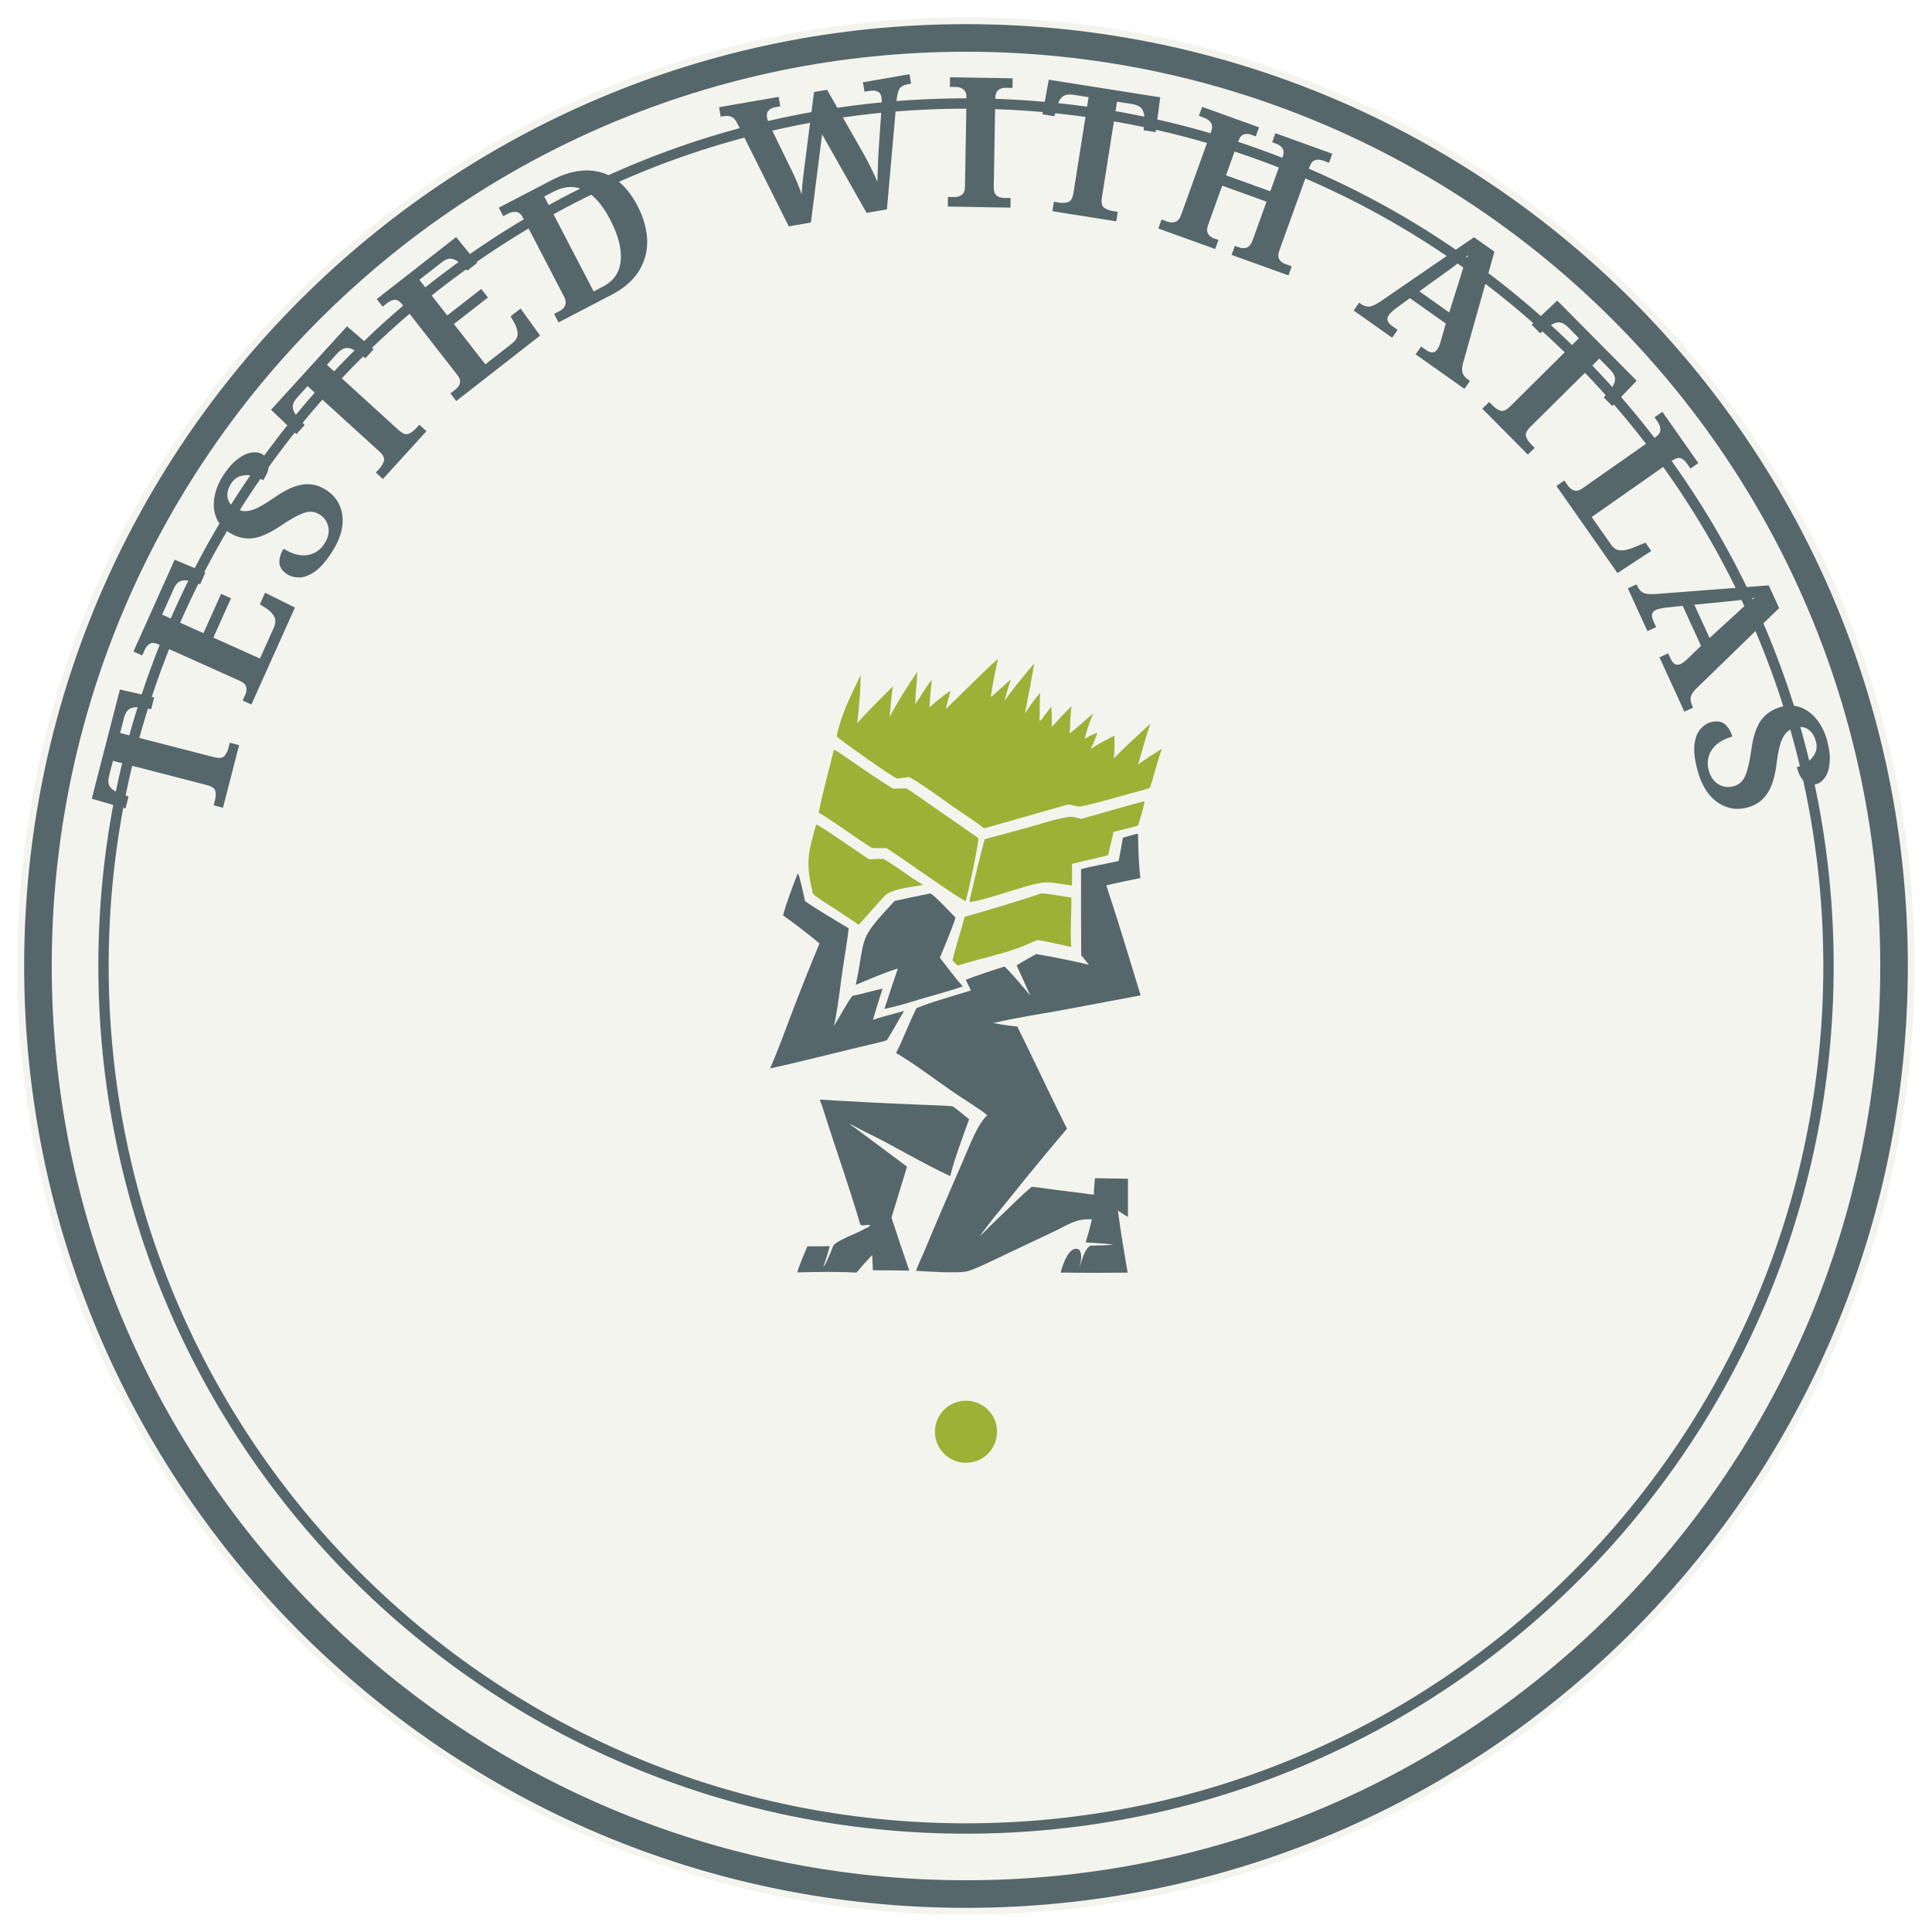
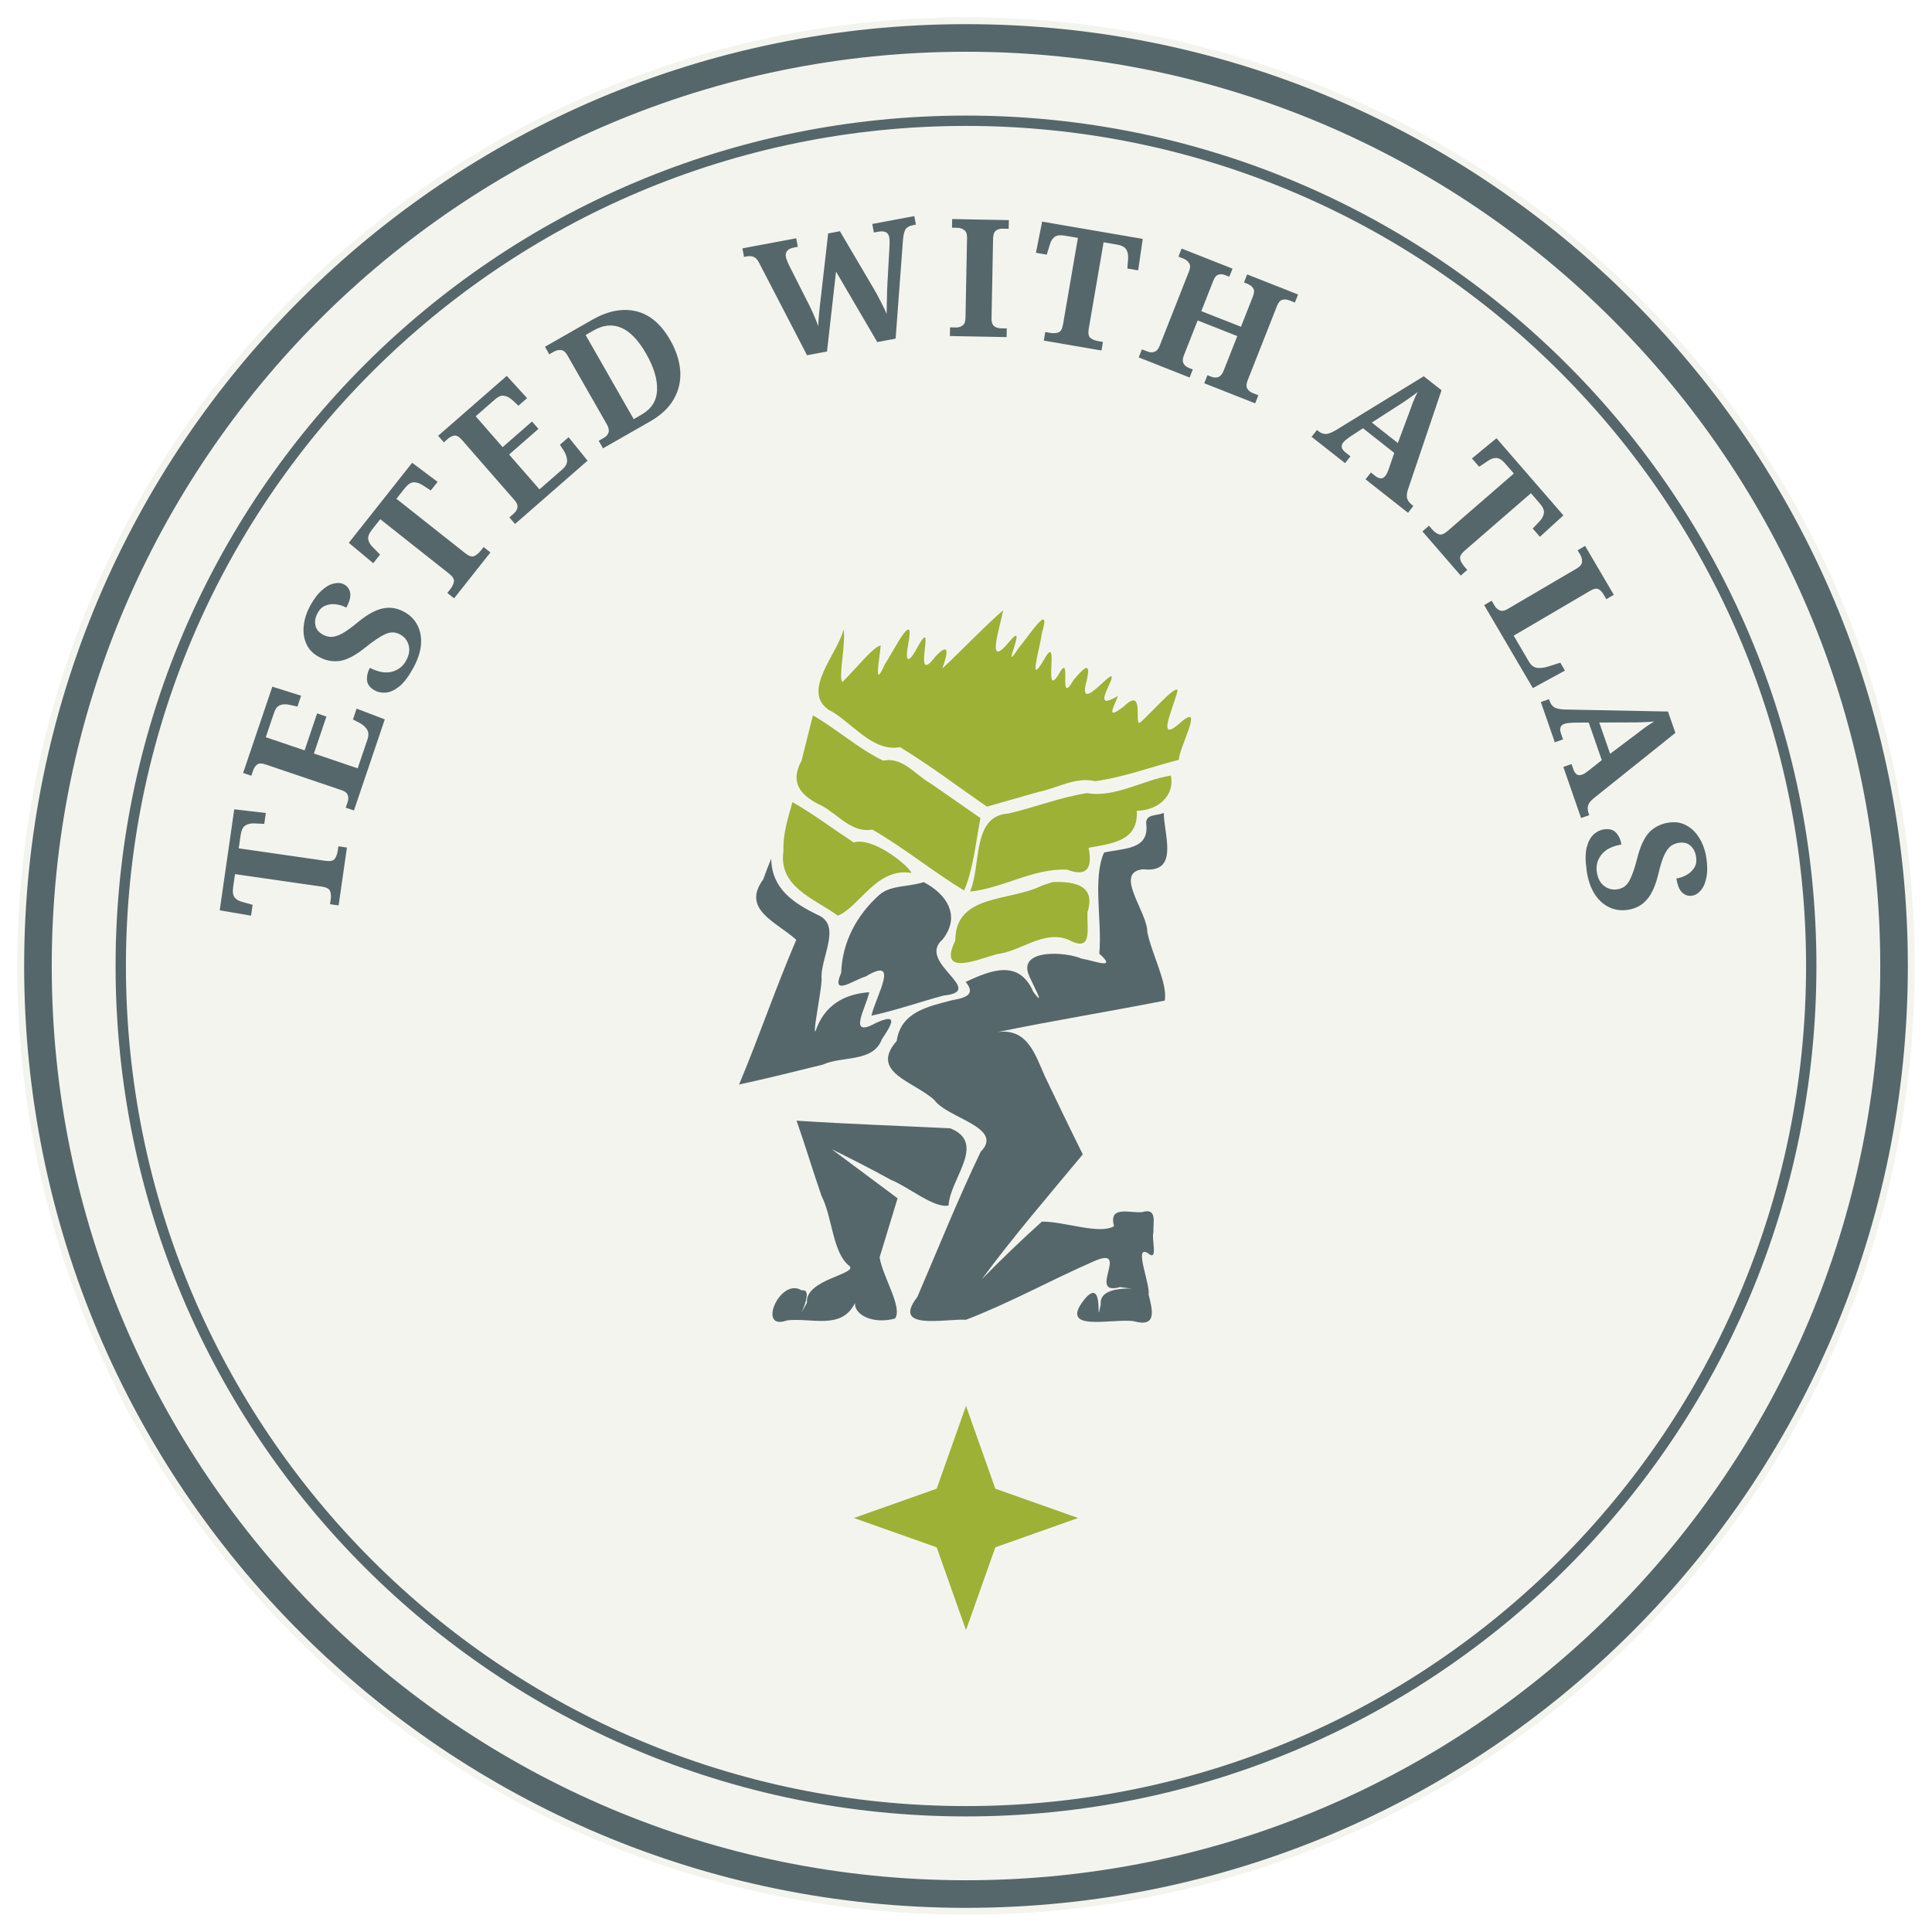
- <svg xmlns="http://www.w3.org/2000/svg" width="112.00" height="112.00" viewBox="0 0 112.00 112.00" version="1.1" id="svg11">
+ <svg xmlns="http://www.w3.org/2000/svg" width="112.00" height="112.00" viewBox="0 0 112.00 112.00" version="1.1" id="svg12">
  <circle cx="56.0" cy="56.0" r="55.0" fill="#F4F4EF" id="circle1" />
  <circle cx="56.0" cy="56.0" r="53.8" fill="none" stroke="#56676B" stroke-width="1.6" id="circle2" />
-   <circle cx="56.0" cy="56.0" r="50.0" fill="none" stroke="#56676B" stroke-width="0.6" id="circle3" />
+   <circle cx="56.0" cy="56.0" r="49.0" fill="none" stroke="#56676B" stroke-width="0.6" id="circle3" />
  <defs id="defs3">
-     <path id="ring" d="M 19.96,81.24 A 44.00,44.00 0 1 1 92.04,81.24" />
+     <path id="seal-classic-ring" d="M 26.10,76.94 A 36.50,36.50 0 1 1 85.90,76.94" />
  </defs>
-   <path d="m 12.926,46.825 -0.539,-0.139 0.073,-0.285 q 0.081,-0.315 0.022,-0.547 -0.059,-0.232 -0.497,-0.345 L 6.547,44.106 6.337,44.919 q -0.118,0.458 0.031,0.68 0.149,0.223 0.476,0.34 L 7.453,46.183 7.277,46.864 5.318,46.305 6.952,39.97 8.937,40.428 8.762,41.11 8.116,41.008 q -0.346,-0.046 -0.584,0.077 -0.238,0.123 -0.356,0.581 l -0.212,0.824 5.439,1.403 q 0.437,0.113 0.601,-0.062 0.167,-0.185 0.246,-0.49 l 0.073,-0.285 0.539,0.139 z m 1.649,-5.984 -0.508,-0.228 0.15,-0.335 q 0.112,-0.249 0.056,-0.458 -0.056,-0.209 -0.353,-0.342 L 9.237,37.374 Q 8.844,37.198 8.671,37.327 8.492,37.443 8.389,37.673 L 8.243,37.998 7.735,37.771 l 2.391,-5.326 1.78,0.753 -0.301,0.671 -0.472,-0.154 q -0.372,-0.121 -0.627,-0.04 -0.26,0.067 -0.428,0.441 l -0.679,1.514 2.395,1.075 1.023,-2.28 0.575,0.258 -1.023,2.28 2.701,1.213 0.795,-1.772 q 0.168,-0.374 0.044,-0.636 -0.133,-0.267 -0.424,-0.466 l -0.42,-0.269 0.301,-0.671 1.732,0.858 z m 4.646,-8.802 q -0.512,0.782 -0.996,1.117 -0.487,0.321 -0.889,0.321 -0.402,2.4e-4 -0.692,-0.19 -0.448,-0.294 -0.448,-0.695 -2.39e-4,-0.402 0.247,-0.78 0.758,0.472 1.38,0.365 0.622,-0.107 0.968,-0.634 0.334,-0.509 0.246,-0.969 -0.091,-0.474 -0.486,-0.733 -0.448,-0.294 -0.953,-0.097 -0.508,0.182 -1.299,0.718 -0.982,0.675 -1.695,0.747 -0.716,0.058 -1.366,-0.368 -0.536,-0.351 -0.723,-0.888 -0.196,-0.543 -0.076,-1.167 0.112,-0.63 0.514,-1.245 0.414,-0.632 0.843,-0.941 0.426,-0.324 0.804,-0.365 0.375,-0.055 0.639,0.117 0.307,0.201 0.339,0.574 0.032,0.373 -0.325,0.917 -0.281,-0.184 -0.631,-0.263 -0.35,-0.079 -0.678,0.02 -0.323,0.09 -0.541,0.424 -0.265,0.404 -0.215,0.788 0.041,0.378 0.436,0.637 0.246,0.161 0.531,0.185 0.291,0.015 0.709,-0.163 0.415,-0.193 1.038,-0.626 0.953,-0.669 1.663,-0.756 0.707,-0.102 1.357,0.324 0.562,0.368 0.788,0.943 0.232,0.566 0.118,1.257 -0.123,0.685 -0.606,1.423 z m 2.978,-4.271 -0.412,-0.375 0.198,-0.217 q 0.219,-0.241 0.275,-0.474 0.056,-0.233 -0.278,-0.537 l -4.154,-3.781 -0.565,0.621 q -0.318,0.349 -0.291,0.616 0.027,0.266 0.262,0.523 l 0.425,0.5 -0.474,0.52 -1.471,-1.41 4.403,-4.838 1.542,1.332 -0.474,0.52 -0.524,-0.392 q -0.285,-0.202 -0.552,-0.204 -0.268,-0.002 -0.586,0.347 l -0.572,0.629 4.154,3.781 q 0.334,0.304 0.561,0.226 0.234,-0.085 0.446,-0.318 l 0.198,-0.217 0.412,0.375 z m 4.253,-4.521 -0.342,-0.439 0.29,-0.226 q 0.215,-0.168 0.264,-0.379 0.048,-0.211 -0.152,-0.468 l -3.16,-4.047 q -0.265,-0.339 -0.479,-0.306 -0.212,0.019 -0.41,0.174 l -0.281,0.22 -0.342,-0.439 4.602,-3.593 1.222,1.497 -0.579,0.452 -0.345,-0.357 q -0.272,-0.28 -0.536,-0.328 -0.262,-0.062 -0.584,0.19 l -1.308,1.021 1.615,2.069 1.97,-1.538 0.388,0.497 -1.97,1.538 1.822,2.334 1.531,-1.195 q 0.323,-0.252 0.336,-0.542 0.007,-0.298 -0.157,-0.61 l -0.246,-0.434 0.579,-0.452 1.131,1.568 z m 5.926,-4.556 -0.257,-0.494 0.335,-0.174 q 0.233,-0.121 0.314,-0.329 0.076,-0.217 -0.084,-0.525 l -2.356,-4.527 q -0.17,-0.326 -0.395,-0.351 -0.221,-0.039 -0.464,0.087 l -0.298,0.155 -0.257,-0.494 3.083,-1.604 q 1.537,-0.8 2.834,-0.445 1.297,0.355 2.121,1.938 0.528,1.015 0.563,1.992 0.03,0.967 -0.478,1.788 -0.499,0.816 -1.579,1.378 z m 2.559,-2.066 q 0.959,-0.499 1.046,-1.515 0.091,-1.03 -0.602,-2.362 -0.693,-1.332 -1.526,-1.727 -0.824,-0.4 -1.774,0.094 l -0.531,0.276 2.865,5.505 z M 42.744,7.161 Q 42.593,6.846 42.4,6.773 42.214,6.688 41.914,6.74 l -0.134,0.023 -0.095,-0.548 3.455,-0.599 0.095,0.548 -0.238,0.041 q -0.621,0.108 -0.535,0.604 0.014,0.083 0.074,0.243 0.06,0.16 0.126,0.298 l 1.107,2.27 q 0.128,0.244 0.266,0.551 0.137,0.296 0.252,0.596 0.124,0.287 0.185,0.511 0.015,-0.344 0.048,-0.648 0.031,-0.314 0.072,-0.631 l 0.598,-4.665 0.755,-0.131 2.113,3.705 q 0.26,0.456 0.479,0.919 0.227,0.451 0.326,0.711 0.018,-0.387 0.032,-0.922 0.012,-0.546 0.05,-1.064 l 0.161,-2.33 q 0.009,-0.13 0.01,-0.311 5.49e-4,-0.181 -0.014,-0.264 Q 51.056,5.379 50.873,5.305 50.698,5.218 50.356,5.277 l -0.238,0.041 -0.095,-0.548 2.7,-0.468 0.095,0.548 -0.197,0.034 q -0.3,0.052 -0.451,0.227 -0.14,0.174 -0.196,0.716 l -0.558,6.31 -1.179,0.204 -2.579,-4.551 -0.649,5.11 -1.283,0.222 z m 12.2,4.813 0.01,-0.556 0.378,0.006 q 0.231,0.004 0.412,-0.119 0.191,-0.133 0.197,-0.48 l 0.088,-5.134 Q 56.035,5.314 55.848,5.185 55.672,5.045 55.441,5.041 l -0.378,-0.006 0.01,-0.556 3.632,0.062 -0.01,0.556 -0.399,-0.007 q -0.252,-0.004 -0.422,0.129 -0.17,0.134 -0.177,0.512 l -0.088,5.113 q -0.006,0.346 0.16,0.486 0.176,0.14 0.418,0.144 l 0.399,0.007 -0.01,0.556 z m 6.066,0.271 0.087,-0.55 0.29,0.046 q 0.322,0.051 0.547,-0.031 0.225,-0.081 0.296,-0.527 L 63.106,5.634 62.276,5.503 Q 61.809,5.43 61.602,5.599 61.394,5.768 61.309,6.105 l -0.184,0.63 -0.695,-0.11 0.369,-2.004 6.461,1.02 -0.266,2.02 -0.695,-0.11 0.039,-0.653 Q 66.352,6.551 66.207,6.326 66.062,6.101 65.595,6.027 L 64.755,5.895 63.879,11.443 q -0.07,0.446 0.119,0.593 0.2,0.148 0.511,0.198 l 0.29,0.046 -0.087,0.55 z m 6.138,1.002 0.189,-0.524 0.356,0.128 q 0.247,0.089 0.455,0.008 0.208,-0.081 0.318,-0.388 L 70.209,7.631 Q 70.33,7.295 70.195,7.112 70.064,6.92 69.807,6.827 l -0.306,-0.11 0.189,-0.524 3.299,1.189 -0.189,0.524 -0.267,-0.096 q -0.237,-0.085 -0.441,-0.014 -0.191,0.065 -0.308,0.391 l -0.712,1.976 2.568,0.925 0.705,-1.956 q 0.125,-0.346 0.009,-0.521 Q 74.242,8.425 73.975,8.329 l -0.227,-0.082 0.189,-0.524 3.299,1.189 -0.189,0.524 -0.365,-0.132 q -0.237,-0.085 -0.451,-0.018 -0.201,0.062 -0.325,0.407 L 74.161,14.535 q -0.11,0.306 -0.002,0.501 0.122,0.189 0.359,0.274 l 0.365,0.132 -0.189,0.524 -3.299,-1.189 0.189,-0.524 0.237,0.085 q 0.257,0.093 0.465,0.011 0.211,-0.091 0.332,-0.427 l 0.804,-2.232 -2.568,-0.925 -0.819,2.272 q -0.11,0.306 -0.012,0.498 0.108,0.195 0.345,0.281 l 0.267,0.096 -0.189,0.524 z m 11.324,4.753 0.321,-0.454 0.103,0.073 q 0.231,0.164 0.471,0.153 0.239,-0.011 0.658,-0.294 l 5.425,-3.725 1.183,0.837 -1.812,6.435 q -0.103,0.364 -0.034,0.593 0.084,0.227 0.324,0.396 l 0.103,0.073 -0.321,0.454 -2.829,-2.001 0.321,-0.454 0.283,0.2 q 0.189,0.133 0.349,0.144 0.175,0.008 0.302,-0.172 0.073,-0.103 0.12,-0.224 0.047,-0.121 0.07,-0.208 l 0.306,-1.069 -2.083,-1.473 -0.77,0.561 q -0.107,0.079 -0.244,0.2 -0.131,0.113 -0.204,0.216 -0.236,0.334 0.184,0.631 l 0.326,0.23 -0.321,0.454 z m 3.809,-1.113 1.732,1.225 0.61,-1.935 q 0.112,-0.358 0.218,-0.708 0.12,-0.352 0.267,-0.686 -0.275,0.243 -0.548,0.448 -0.265,0.211 -0.574,0.43 z m 3.651,6.807 0.395,-0.392 0.207,0.209 q 0.229,0.231 0.459,0.299 0.23,0.068 0.551,-0.25 l 3.99,-3.954 -0.591,-0.597 q -0.333,-0.336 -0.6,-0.322 -0.267,0.014 -0.536,0.235 l -0.522,0.399 -0.495,-0.5 1.484,-1.397 4.605,4.646 -1.41,1.471 -0.495,-0.5 0.418,-0.503 q 0.217,-0.274 0.233,-0.541 0.016,-0.267 -0.317,-0.603 l -0.599,-0.604 -3.99,3.954 q -0.321,0.318 -0.255,0.548 0.073,0.238 0.295,0.462 l 0.207,0.209 -0.395,0.392 z m 4.297,4.479 0.456,-0.319 0.217,0.31 q 0.133,0.189 0.338,0.263 0.22,0.076 0.504,-0.122 l 4.213,-2.953 q 0.301,-0.211 0.296,-0.438 0.003,-0.233 -0.147,-0.448 l -0.193,-0.275 0.456,-0.319 2.085,2.975 -0.456,0.319 -0.205,-0.292 q -0.181,-0.258 -0.374,-0.315 -0.194,-0.057 -0.477,0.142 l -4.669,3.272 1.121,1.599 q 0.211,0.301 0.515,0.332 0.312,0.025 0.734,-0.142 l 0.747,-0.306 0.337,0.482 -1.96,1.284 z m 4.139,5.935 0.506,-0.232 0.052,0.115 q 0.118,0.258 0.331,0.368 0.212,0.111 0.716,0.076 l 6.562,-0.501 0.604,1.317 -4.795,4.658 q -0.272,0.263 -0.327,0.496 -0.041,0.238 0.082,0.505 l 0.052,0.115 -0.506,0.232 -1.444,-3.15 0.506,-0.232 0.144,0.315 q 0.096,0.21 0.229,0.299 0.147,0.094 0.348,0.002 0.115,-0.052 0.216,-0.134 0.101,-0.081 0.165,-0.145 l 0.801,-0.772 -1.063,-2.319 -0.948,0.099 q -0.132,0.014 -0.312,0.051 -0.17,0.032 -0.285,0.084 -0.372,0.171 -0.158,0.638 l 0.166,0.363 -0.506,0.232 z m 3.854,0.948 0.884,1.928 1.498,-1.368 q 0.276,-0.254 0.543,-0.503 0.281,-0.244 0.575,-0.46 -0.36,0.072 -0.699,0.113 -0.335,0.05 -0.712,0.084 z m 0.172,9.557 q -0.238,-0.904 -0.163,-1.488 0.087,-0.577 0.356,-0.875 0.269,-0.299 0.604,-0.387 0.518,-0.136 0.817,0.133 0.299,0.269 0.414,0.705 -0.858,0.247 -1.195,0.781 -0.337,0.534 -0.177,1.143 0.155,0.589 0.555,0.831 0.413,0.25 0.87,0.129 0.518,-0.136 0.71,-0.643 0.205,-0.499 0.336,-1.446 0.156,-1.181 0.579,-1.759 0.436,-0.571 1.188,-0.768 0.619,-0.163 1.144,0.057 0.535,0.218 0.918,0.725 0.393,0.505 0.58,1.215 0.192,0.731 0.135,1.256 -0.044,0.533 -0.267,0.841 -0.21,0.316 -0.515,0.396 -0.355,0.093 -0.654,-0.132 -0.298,-0.226 -0.464,-0.855 0.325,-0.085 0.618,-0.293 0.293,-0.207 0.439,-0.517 0.149,-0.3 0.048,-0.686 -0.123,-0.467 -0.441,-0.687 -0.308,-0.223 -0.765,-0.103 -0.284,0.075 -0.493,0.271 -0.206,0.206 -0.354,0.636 -0.135,0.437 -0.23,1.19 -0.141,1.155 -0.552,1.741 -0.398,0.593 -1.149,0.791 -0.65,0.171 -1.228,-0.046 -0.576,-0.207 -1.013,-0.754 -0.427,-0.55 -0.651,-1.403 z" id="text3" style="font-weight:700;font-size:10.5px;font-family:'Noto Serif';letter-spacing:0.6;text-anchor:middle;fill:#56676b" aria-label="TESTED WITH ATLAS" />
-   <g transform="translate(43.56,37.00) scale(0.07451) translate(-348.00,-255.00)" id="g11">
-     <path fill="#56676B" d="M647.946 407.088L648.847 407.485C648.94 418.621 649.275 430.506 650.663 441.555C641.698 443.485 633.028 445.054 624.108 447.306C633.271 474.823 642.334 504.989 650.841 532.842L589.033 544.459C571.889 547.53 552.876 550.41 536.122 554.417C542.194 555.444 548.8 556.515 554.897 557.124C567.962 583.577 580.232 609.996 593.528 636.59C578.371 654.423 563.481 672.482 548.864 690.76C542.351 698.815 530.985 712.267 525.654 720.496C534.686 710.975 544.266 702.309 553.615 693.11C557.641 689.149 561.743 685.42 566.054 681.771C568.61 681.97 571.341 682.303 573.881 682.68C587.364 684.684 600.968 685.988 614.444 687.976C614.401 684.08 614.959 679.055 615.29 675.09L640.975 675.508L640.968 705.307L633.147 700.361C635.064 715.581 638.17 733.363 640.727 748.589C623.062 748.708 606.326 748.809 588.6 748.514C589.889 743.222 595.367 726.258 603.118 730.727C605.724 734.757 604.241 739.591 603.38 744.156C604.983 739.436 607.366 729.537 611.891 727.569C613.99 727.518 628.31 727.394 629.091 726.624C621.822 725.884 615.284 725.588 608.053 725.024C609.767 719.135 611.653 713.094 612.902 707.104C600.645 706.367 594.64 711.152 584.066 716.263L544.826 734.822C538.961 737.604 520.233 746.898 514.977 747.732C506.11 749.139 485.899 747.746 476.081 747.161C477.166 743.683 480.779 736.085 482.326 732.414C486.49 722.349 490.72 712.311 495.016 702.301L512.993 660.701C516.929 651.666 524.471 631.73 531.584 626.183C528.244 622.974 513.578 613.817 508.714 610.544C492.989 599.96 476.692 587.22 460.526 577.667C466.193 566.823 470.738 554.034 476.421 542.782C488.316 537.873 506.08 532.991 518.758 529.046L514.789 520.703C524.742 516.952 534.814 513.524 544.988 510.423C551.379 516.611 559.018 525.967 564.994 532.926L554.315 509.521C559.057 506.476 564.642 503.493 569.594 500.705C583.358 503.04 597.042 505.821 610.626 509.044C608.586 506.618 606.579 504.165 604.606 501.685C604.434 479.333 604.388 456.979 604.468 434.626C612.991 432.295 624.609 430.454 633.773 428.234L637.038 410.188C640.479 409.104 644.438 408.082 647.946 407.088Z" id="path3" />
-     <path fill="#9DB136" d="M539.993 270.92C537.576 280.81 535.647 290.812 534.212 300.89C539.653 296.354 544.616 291.456 550.063 286.894C547.895 292.332 546.46 298.182 544.919 303.844C551.391 294.445 560.77 283.077 568.082 274.493C565.997 287.32 563.231 300.516 560.892 313.366C564.476 308.021 568.383 302.209 572.661 297.435C572.359 301.761 572.172 310.124 572.35 314.408C572.198 315.967 571.741 318.058 572.516 319.254C573.868 318.681 575.072 316.448 575.967 315.123C576.496 314.72 580.625 309.052 581.324 308.112C581.644 313.38 582.008 318.831 581.577 324.091C586.618 318.492 591.799 313.022 597.115 307.685C596.145 313.711 595.951 322.828 595.656 329.066C601.917 324.261 607.703 318.529 613.988 313.522C610.88 320.625 609.195 325.882 607.279 333.262C611.157 330.93 612.991 330.1 617.195 328.563C615.467 333.559 614.177 336.529 611.972 341.295C616.738 337.607 624.911 333.669 630.417 330.812C630.534 336.394 630.676 342.956 629.905 348.449C638.821 339.482 649.129 329.95 658.458 321.347C655.18 330.622 651.662 343.558 648.905 353.128C655.363 348.475 660.613 345.182 667.44 340.936C664.326 348.703 661.109 362.551 658.033 371.466C655.8 372.269 653.207 372.955 650.875 373.57C635.323 377.676 619.822 382.654 604.088 385.944C601.429 386.5 596.713 383.684 592.966 384.722C586.426 386.532 579.728 388.491 573.208 390.332L529.075 402.932C522.675 397.806 511.952 390.915 504.914 386.023C494.556 378.823 481.557 368.975 470.729 362.96C467.598 363.425 464.458 363.83 461.312 364.174C456.04 361.835 418.032 334.915 414.284 331.362C418.396 312.354 424.873 301.312 432.826 283.749C433.301 291.544 431.496 312.991 430.277 321.057C439.142 311.149 448.748 301.673 458.204 292.329C456.854 297.897 456.333 309.709 455.435 316.276C461.978 304.186 469.199 292.475 477.064 281.2C476.781 289.463 475.669 297.849 475.431 306.346C479.868 300.345 483.3 293.236 488.349 287.341C487.481 294.807 486.962 301.277 486.469 308.806C491.963 303.937 496.846 299.944 502.88 295.787C501.725 300.587 500.468 305.361 499.11 310.107C512.682 297.43 526.422 282.783 539.993 270.92Z" id="path4" />
-     <path fill="#56676B" d="M401.164 613.951C426.564 615.508 451.98 616.798 477.407 617.821C486.21 618.26 495.848 618.393 504.543 619.107C508.885 622.129 513.247 625.871 517.362 629.248C512.814 641.914 505.744 660.651 502.69 673.45C479.957 662.974 457.713 649.158 435.05 638.324C431.318 636.539 427.63 634.193 423.922 632.475L469.065 666.103L456.979 705.77C461.468 719.555 466.081 733.3 470.815 747.003C461.383 746.835 451.95 746.745 442.517 746.734L441.998 734.816C437.76 739.239 433.683 743.813 429.775 748.529C416.118 747.766 397.634 747.989 383.649 748.381C385.516 742.065 388.955 734.424 391.479 728.13C397.312 728.039 403.146 727.995 408.98 727.998C407.329 733.953 405.937 738.581 403.845 744.388C406.371 741.465 410.16 731.419 411.813 727.426C414.727 723.35 430.51 717.925 436.558 714.258C438.078 713.541 439.355 713.126 440.444 711.873C439.19 711.156 438.425 711.515 436.685 711.603C434.21 711.764 434.353 712.173 432.69 711.107C424.18 681.743 413.655 652.631 404.483 623.438C403.549 620.464 402.358 616.818 401.164 613.951Z" id="path5" />
-     <path fill="#9DB136" d="M412.173 341.603C414.834 342.749 424.843 349.846 427.769 351.855C437.997 358.876 447.611 365.636 458.274 372.072L468.277 371.743C472.503 373.932 483.14 381.679 487.696 384.85L524.743 410.621C524.127 417.306 516.785 453.485 514.759 459.184L513.781 459.289C493.891 446.86 473.269 431.473 453.317 418.41L441.706 418.151C427.736 409.319 414.932 399.426 400.313 390.658C403.815 373.521 408.076 358.396 412.173 341.603Z" id="path6" />
-     <path fill="#56676B" d="M384.152 437.83C385.526 439.581 388.938 456.006 389.741 459.55C399.459 466.365 413.309 474.339 423.655 480.676C422.321 493.545 419.33 508.739 417.717 521.845C416.744 529.753 414.097 549.751 412.181 556.713C416.374 550.084 422.183 538.965 426.567 533.266C434.526 531.643 442.112 529.3 450.034 527.62C447.433 535.694 444.926 543.799 442.514 551.932C449.019 549.553 459.829 546.911 466.789 544.993C462.176 552.448 458.202 560.181 453.39 567.763L448.375 569.216C419.864 575.724 390.935 583.537 362.543 589.667C368.15 576.993 373.671 561.767 378.613 548.764C385.76 529.866 393.216 511.086 400.977 492.432C393.743 486.342 380.323 475.998 372.583 470.603C374.965 461.842 380.665 446.189 384.152 437.83Z" id="path7" />
-     <path fill="#9DB136" d="M652.697 382.055L653.362 382.03L653.755 382.715C652.864 387.875 650.469 395.502 648.89 400.667C643.951 402.346 635.166 404.267 629.752 405.695C628.289 411.811 627.085 417.642 625.503 423.804C616.292 426.241 606.712 428.159 597.403 430.555C597.573 435.996 597.443 441.858 597.421 447.333C579.579 445.173 579.597 442.937 561.493 448.091C548.46 451.802 531.961 457.82 519.056 460.113C518.412 460.241 518.838 460.199 517.777 459.994C517.417 458.458 528.234 415.84 529.39 411.358C544.519 407.237 559.687 403.379 574.724 398.874C581.697 396.784 589.16 394.646 596.371 393.82C597.868 393.649 602.856 395.122 604.532 395.569C620.736 391.149 636.21 386.288 652.697 382.055Z" id="path8" />
-     <path fill="#56676B" d="M486.635 453.639L487.363 453.607C490.652 455.147 503.189 468.767 506.776 472.317C504.573 480.16 497.878 495.448 494.625 503.58C500.121 510.629 506.586 519.362 512.47 525.896C499.274 530.439 485.31 533.856 471.975 538.033C465.374 540.101 458.244 541.993 451.471 543.377L453.378 537.679C456.137 529.065 459.001 520.485 461.969 511.941C452.285 514.845 438.547 520.723 429.187 524.688C437.537 484.628 430.138 491.093 459.371 459.39C468.445 457.409 477.534 455.492 486.635 453.639Z" id="path9" />
-     <path fill="#9DB136" d="M398.414 399.869C403.295 402.243 410.499 407.297 415.096 410.407L439.513 426.979C443.281 426.725 446.911 426.688 450.686 426.631C459.951 431.732 471.242 441.027 481.691 446.9C473.249 448.542 459.691 449.544 452.766 454.388C445.83 461.382 438.721 470.385 431.444 477.905C424.755 473.314 417.998 468.823 411.175 464.432C406.88 461.643 399.383 457.081 395.816 453.714C390.259 429.742 391.584 423.86 398.414 399.869Z" id="path10" />
-     <path fill="#9DB136" d="M573.4 453.57C576.686 453.304 592.348 456.163 596.925 456.785C597.165 467.774 595.892 485.219 596.864 495.226C588.588 493.426 578.594 490.935 570.401 489.82C568.304 490.615 565.96 491.678 563.906 492.616C552.789 497.694 540.901 500.61 529.149 503.854C524.62 504.734 513.443 508.305 508.438 509.717C507.137 508.566 505.622 506.811 504.421 505.501C507.165 494.373 510.963 482.949 513.906 471.709C533.878 466.134 553.715 460.086 573.4 453.57Z" id="path11" />
+   <path d="m 19.63,52.488 -0.498,-0.072 0.038,-0.263 q 0.042,-0.291 -0.034,-0.494 -0.076,-0.203 -0.481,-0.261 l -5.031,-0.724 -0.108,0.752 q -0.061,0.423 0.095,0.609 0.156,0.186 0.462,0.258 l 0.572,0.159 -0.091,0.63 -1.817,-0.309 0.843,-5.858 1.831,0.215 -0.091,0.63 -0.591,-0.027 q -0.316,-0.007 -0.517,0.127 -0.202,0.134 -0.263,0.557 l -0.11,0.762 5.031,0.724 q 0.404,0.058 0.535,-0.115 0.132,-0.183 0.172,-0.465 l 0.038,-0.263 0.498,0.072 z m 0.889,-5.504 -0.477,-0.161 0.107,-0.315 q 0.079,-0.234 0.011,-0.418 -0.068,-0.184 -0.347,-0.278 l -4.4,-1.49 q -0.369,-0.125 -0.514,0.007 -0.151,0.119 -0.224,0.335 l -0.104,0.306 -0.477,-0.161 1.694,-5.003 1.668,0.525 -0.213,0.63 -0.438,-0.098 q -0.345,-0.077 -0.568,0.018 -0.229,0.083 -0.348,0.434 l -0.481,1.422 2.25,0.762 0.725,-2.142 0.54,0.183 -0.725,2.142 2.537,0.859 0.564,-1.665 q 0.119,-0.351 -0.015,-0.577 -0.143,-0.229 -0.422,-0.384 l -0.402,-0.206 0.213,-0.63 1.634,0.624 z m 3.445,-8.271 q -0.404,0.743 -0.815,1.082 -0.415,0.326 -0.777,0.356 -0.362,0.03 -0.638,-0.12 -0.426,-0.231 -0.456,-0.594 -0.03,-0.362 0.165,-0.721 0.719,0.369 1.272,0.226 0.553,-0.143 0.826,-0.643 0.263,-0.484 0.15,-0.892 -0.117,-0.421 -0.493,-0.625 -0.426,-0.231 -0.867,-0.017 -0.445,0.202 -1.118,0.744 -0.835,0.681 -1.473,0.8 -0.641,0.106 -1.259,-0.23 -0.509,-0.277 -0.718,-0.747 -0.218,-0.475 -0.155,-1.047 0.054,-0.576 0.371,-1.161 0.327,-0.601 0.69,-0.912 0.36,-0.323 0.698,-0.388 0.334,-0.078 0.585,0.058 0.292,0.159 0.349,0.492 0.057,0.334 -0.225,0.851 -0.267,-0.145 -0.589,-0.19 -0.322,-0.045 -0.61,0.068 -0.284,0.105 -0.457,0.422 -0.209,0.384 -0.135,0.727 0.065,0.338 0.441,0.542 0.234,0.127 0.493,0.127 0.264,-0.008 0.627,-0.2 0.36,-0.204 0.889,-0.641 0.81,-0.674 1.443,-0.805 0.63,-0.144 1.247,0.192 0.534,0.29 0.781,0.792 0.251,0.493 0.199,1.125 -0.06,0.627 -0.441,1.328 z m 2.361,-4.027 -0.395,-0.312 0.165,-0.209 q 0.183,-0.231 0.219,-0.445 0.036,-0.214 -0.284,-0.467 l -3.986,-3.154 -0.472,0.596 q -0.265,0.335 -0.224,0.574 0.041,0.239 0.269,0.456 l 0.415,0.425 -0.395,0.499 -1.416,-1.181 3.672,-4.641 1.475,1.106 -0.395,0.499 -0.497,-0.321 q -0.269,-0.165 -0.511,-0.15 -0.242,0.015 -0.507,0.35 l -0.477,0.603 3.986,3.154 q 0.32,0.253 0.52,0.169 0.206,-0.092 0.383,-0.315 l 0.165,-0.209 0.395,0.312 z m 3.534,-4.312 -0.331,-0.379 0.25,-0.219 q 0.186,-0.162 0.219,-0.355 0.033,-0.193 -0.16,-0.415 l -3.055,-3.499 q -0.256,-0.293 -0.447,-0.253 -0.19,0.027 -0.362,0.177 l -0.243,0.212 -0.331,-0.379 3.979,-3.474 1.178,1.292 -0.501,0.437 -0.329,-0.305 q -0.26,-0.24 -0.5,-0.27 -0.239,-0.043 -0.519,0.201 l -1.131,0.987 1.562,1.789 1.703,-1.487 0.375,0.429 -1.703,1.487 1.762,2.018 1.324,-1.156 q 0.279,-0.244 0.277,-0.506 -0.009,-0.27 -0.172,-0.544 l -0.244,-0.38 0.501,-0.437 1.1,1.361 z m 5.098,-4.383 -0.25,-0.437 0.297,-0.17 q 0.206,-0.118 0.272,-0.309 0.061,-0.199 -0.094,-0.471 L 32.891,20.597 q -0.165,-0.289 -0.37,-0.303 -0.201,-0.027 -0.416,0.095 l -0.264,0.151 -0.25,-0.437 2.73,-1.56 q 1.361,-0.778 2.546,-0.503 1.185,0.274 1.987,1.677 0.514,0.899 0.58,1.78 0.061,0.873 -0.369,1.633 -0.422,0.755 -1.379,1.302 z m 2.24,-1.959 q 0.85,-0.486 0.892,-1.407 0.046,-0.934 -0.628,-2.114 -0.674,-1.179 -1.441,-1.507 -0.759,-0.332 -1.6,0.149 l -0.47,0.269 2.786,4.875 z m 6.811,-8.791 q -0.14,-0.283 -0.316,-0.347 -0.169,-0.075 -0.439,-0.024 l -0.121,0.023 -0.093,-0.495 3.119,-0.585 0.093,0.495 -0.215,0.04 q -0.56,0.105 -0.476,0.553 0.014,0.075 0.07,0.219 0.056,0.144 0.118,0.268 l 1.03,2.04 q 0.118,0.219 0.247,0.495 0.127,0.266 0.236,0.536 0.116,0.259 0.173,0.46 0.009,-0.311 0.035,-0.587 0.024,-0.285 0.057,-0.571 l 0.483,-4.228 0.682,-0.128 1.958,3.325 q 0.241,0.409 0.445,0.825 0.211,0.405 0.304,0.639 0.012,-0.35 0.017,-0.835 0.004,-0.494 0.032,-0.963 l 0.117,-2.11 q 0.007,-0.117 0.005,-0.281 -0.002,-0.164 -0.016,-0.239 -0.046,-0.243 -0.212,-0.308 -0.159,-0.076 -0.467,-0.019 l -0.215,0.04 -0.093,-0.495 2.437,-0.457 0.093,0.495 -0.177,0.033 q -0.271,0.051 -0.405,0.211 -0.125,0.159 -0.168,0.65 l -0.426,5.715 -1.064,0.2 -2.39,-4.085 -0.523,4.631 -1.158,0.217 z m 11.058,4.239 0.01,-0.503 0.342,0.007 q 0.209,0.004 0.373,-0.107 0.173,-0.12 0.179,-0.434 l 0.09,-4.645 q 0.007,-0.342 -0.162,-0.459 -0.159,-0.127 -0.368,-0.131 l -0.342,-0.007 0.01,-0.503 3.286,0.063 -0.01,0.503 -0.361,-0.007 q -0.228,-0.004 -0.382,0.116 -0.154,0.121 -0.161,0.462 l -0.089,4.626 q -0.006,0.313 0.144,0.44 0.159,0.127 0.378,0.131 l 0.361,0.007 -0.01,0.503 z m 5.444,0.265 0.085,-0.496 0.262,0.045 q 0.29,0.05 0.495,-0.021 0.205,-0.071 0.274,-0.473 l 0.861,-5.009 -0.749,-0.129 q -0.421,-0.072 -0.611,0.078 -0.19,0.151 -0.271,0.455 l -0.175,0.568 -0.627,-0.108 0.359,-1.808 5.833,1.002 -0.265,1.824 -0.627,-0.108 0.044,-0.59 q 0.016,-0.315 -0.113,-0.521 -0.129,-0.205 -0.55,-0.278 l -0.758,-0.13 -0.861,5.009 q -0.069,0.403 0.1,0.538 0.179,0.137 0.46,0.185 l 0.262,0.045 -0.085,0.496 z m 5.502,0.974 0.185,-0.468 0.318,0.125 q 0.221,0.087 0.411,0.019 0.19,-0.068 0.298,-0.342 l 1.707,-4.331 q 0.118,-0.3 0.001,-0.469 -0.114,-0.178 -0.344,-0.268 l -0.274,-0.108 0.185,-0.468 2.952,1.164 -0.185,0.468 -0.239,-0.094 q -0.212,-0.084 -0.399,-0.024 -0.174,0.054 -0.289,0.345 l -0.697,1.768 2.298,0.906 0.69,-1.75 q 0.122,-0.309 0.022,-0.471 -0.096,-0.171 -0.335,-0.265 l -0.203,-0.08 0.185,-0.468 2.952,1.164 -0.185,0.468 -0.327,-0.129 q -0.212,-0.084 -0.408,-0.028 -0.183,0.05 -0.305,0.36 l -1.707,4.331 q -0.108,0.274 -0.015,0.453 0.105,0.174 0.317,0.258 l 0.327,0.129 -0.185,0.468 -2.952,-1.164 0.185,-0.468 0.212,0.084 q 0.23,0.091 0.42,0.023 0.194,-0.077 0.312,-0.377 l 0.787,-1.997 -2.298,-0.906 -0.801,2.033 q -0.108,0.274 -0.024,0.45 0.093,0.179 0.305,0.263 l 0.239,0.094 -0.185,0.468 z m 10.021,4.603 0.312,-0.395 0.09,0.071 q 0.201,0.159 0.418,0.16 0.217,0.001 0.608,-0.234 l 5.076,-3.112 1.03,0.811 -1.938,5.73 q -0.11,0.324 -0.058,0.535 0.065,0.209 0.274,0.373 l 0.09,0.071 -0.312,0.395 -2.462,-1.94 0.312,-0.395 0.246,0.194 q 0.164,0.129 0.308,0.146 0.157,0.015 0.281,-0.142 0.071,-0.09 0.119,-0.197 0.048,-0.107 0.073,-0.185 l 0.327,-0.952 -1.813,-1.429 -0.722,0.471 q -0.1,0.066 -0.23,0.169 -0.124,0.096 -0.194,0.185 -0.229,0.291 0.136,0.579 l 0.284,0.223 -0.312,0.395 z m 3.494,-0.827 1.507,1.188 0.642,-1.72 q 0.118,-0.318 0.23,-0.629 0.125,-0.313 0.273,-0.607 -0.26,0.207 -0.516,0.379 -0.249,0.178 -0.539,0.362 z m 2.932,6.311 0.38,-0.33 0.174,0.201 q 0.193,0.222 0.396,0.297 0.203,0.075 0.512,-0.193 l 3.839,-3.331 -0.498,-0.574 q -0.28,-0.323 -0.522,-0.327 -0.242,-0.004 -0.498,0.18 l -0.495,0.329 -0.417,-0.481 1.423,-1.172 3.878,4.471 -1.361,1.244 -0.417,-0.481 0.408,-0.429 q 0.212,-0.234 0.242,-0.474 0.031,-0.24 -0.25,-0.563 l -0.504,-0.581 -3.839,3.331 q -0.309,0.268 -0.263,0.48 0.052,0.219 0.239,0.434 l 0.174,0.201 -0.38,0.33 z m 3.581,4.273 0.434,-0.255 0.173,0.295 q 0.106,0.18 0.286,0.262 0.193,0.085 0.463,-0.074 l 4.015,-2.356 q 0.287,-0.168 0.299,-0.373 0.02,-0.21 -0.1,-0.415 l -0.154,-0.262 0.434,-0.255 1.664,2.835 -0.434,0.255 -0.164,-0.279 q -0.144,-0.246 -0.315,-0.311 -0.17,-0.065 -0.441,0.094 l -4.449,2.611 0.894,1.524 q 0.168,0.287 0.44,0.337 0.28,0.045 0.672,-0.075 l 0.696,-0.221 0.269,0.459 -1.861,1.015 z m 3.283,5.619 0.476,-0.165 0.037,0.108 q 0.084,0.242 0.266,0.36 0.182,0.118 0.639,0.13 l 5.953,0.117 0.43,1.239 -4.722,3.78 q -0.268,0.214 -0.337,0.419 -0.058,0.211 0.03,0.462 l 0.037,0.108 -0.476,0.165 -1.028,-2.962 0.476,-0.165 0.103,0.296 q 0.069,0.197 0.181,0.289 0.124,0.098 0.313,0.032 0.108,-0.037 0.206,-0.102 0.098,-0.064 0.161,-0.116 l 0.789,-0.626 -0.757,-2.181 -0.862,0.007 q -0.12,0.002 -0.285,0.019 -0.156,0.014 -0.264,0.051 -0.35,0.121 -0.197,0.561 l 0.118,0.341 -0.476,0.165 z m 3.388,1.187 0.629,1.813 1.468,-1.103 q 0.271,-0.205 0.533,-0.406 0.274,-0.196 0.557,-0.364 -0.33,0.034 -0.639,0.041 -0.306,0.016 -0.649,0.014 z m -0.729,8.589 q -0.124,-0.836 0.001,-1.354 0.136,-0.51 0.407,-0.752 0.272,-0.242 0.582,-0.288 0.479,-0.071 0.721,0.201 0.242,0.272 0.302,0.676 -0.796,0.137 -1.153,0.583 -0.356,0.446 -0.273,1.01 0.081,0.545 0.416,0.803 0.347,0.266 0.77,0.203 0.479,-0.071 0.703,-0.507 0.234,-0.428 0.446,-1.266 0.258,-1.047 0.696,-1.524 0.449,-0.47 1.144,-0.573 0.573,-0.085 1.023,0.166 0.459,0.249 0.753,0.743 0.303,0.493 0.401,1.151 0.1,0.677 -0.004,1.143 -0.093,0.475 -0.324,0.73 -0.22,0.263 -0.502,0.305 -0.329,0.049 -0.575,-0.184 -0.246,-0.233 -0.332,-0.815 0.301,-0.044 0.585,-0.202 0.284,-0.157 0.447,-0.421 0.164,-0.255 0.111,-0.612 -0.064,-0.432 -0.328,-0.662 -0.255,-0.231 -0.678,-0.169 -0.263,0.039 -0.471,0.194 -0.206,0.165 -0.382,0.537 -0.165,0.38 -0.325,1.047 -0.242,1.025 -0.67,1.511 -0.417,0.494 -1.112,0.597 -0.601,0.089 -1.1,-0.164 -0.497,-0.243 -0.836,-0.779 -0.329,-0.537 -0.446,-1.327 z" id="text3" style="font-weight:700;font-size:9.5px;font-family:'Noto Serif';letter-spacing:0.5;text-anchor:middle;fill:#56676b" aria-label="TESTED WITH ATLAS" />
+   <g transform="translate(41.59,34.00) scale(0.08627) translate(-348.00,-255.00)" id="g11">
+     <path fill="#56676B" d="m 647.946,407.088 c 0.026,14.7 10.724,40.809 -13.88,37.918 -20.171,2.029 2.942,28.592 2.814,42.231 2.926,14.69 13.716,34.244 11.732,46.024 -37.437,7.375 -75.125,13.468 -112.491,21.156 20.165,-2.783 25.219,14.635 32.04,29.983 8.388,17.429 16.715,34.889 25.366,52.19 -22.984,27.659 -46.501,54.978 -67.874,83.906 13.093,-13.282 26.493,-26.3 40.4,-38.725 15.143,-0.151 38.289,8.876 48.458,3.106 -3.861,-14.309 10.525,-8.646 18.913,-9.491 10.348,-3.129 7.225,6.993 7.547,13.726 -1.449,4.282 3.538,20.251 -3.836,13.773 -9.625,-5.667 1.919,21.314 0.575,27.768 2.848,11.236 5.649,22.413 -10.088,18.018 -14.172,-2.074 -52.204,8.316 -32.164,-15.673 13.03,-14.228 6.337,23.257 10.126,4.357 -1.752,-16.095 37.456,-7.977 12.973,-11.594 -22.717,6.392 7.411,-28.229 -17.378,-17.428 -28.917,12.615 -56.717,28.129 -86.203,39.402 -14.055,-0.806 -50.347,7.533 -32.651,-15.318 14.025,-32.592 27.237,-65.608 42.587,-97.587 16.035,-16.339 -22.222,-22.421 -31.087,-34.674 -13.621,-12.611 -43.92,-18.596 -25.358,-39.775 2.766,-19.487 20.985,-23.127 37.249,-27.386 8.726,-1.543 16.285,-3.674 9.072,-12.288 17.303,-8.092 35.884,-15.286 45.457,6.641 9.471,12.616 -1.388,-6.744 -3.251,-11.95 -6.135,-16.828 24.785,-15.08 35.747,-10.326 8.041,1.171 24.519,8.087 11.865,-3.383 2.018,-21.785 -4.628,-50.431 3.192,-67.912 12.908,-2.99 30.262,-1.603 28.396,-18.925 -0.961,-7.293 7.152,-5.517 11.751,-7.761 z" id="path3" />
+     <path fill="#9DB136" d="m 539.993,270.92 c -1.844,10.795 -12.22,41.019 4.096,21.211 13.753,-16.701 -7.049,25.019 6.152,4.369 6.597,-7.55 22.641,-32.866 15.721,-9.895 -1.141,10.018 -10.03,37.806 2.041,16.56 10.603,-18.128 -2.479,32.105 10.58,8.655 7.274,-10.911 -1.793,24.4 8.725,6.028 6.597,-7.789 12.096,-13.714 8.825,0.449 -7.858,27.86 26.688,-21.118 14.054,4.992 -4.692,10.227 -1.776,10.203 7.008,5.275 -3.933,9.57 -7.596,15.745 3.722,7.179 14.109,-13.898 7.239,10.946 10.675,11.02 7.25,-5.895 24.702,-26.491 25.627,-21.778 -2.74,11.559 -15.64,37.739 3.059,20.45 14.621,-11.848 -2.164,18.174 -2.245,26.033 -18.716,4.783 -37.169,11.771 -56.278,14.376 -13.049,-3.193 -25.605,4.798 -38.357,7.291 -11.441,3.266 -22.882,6.533 -34.323,9.799 -19.375,-13.403 -38.212,-27.707 -58.346,-39.972 -19.049,3.407 -32.394,-17.156 -48.257,-25.301 -17.959,-12.689 6.14,-37.252 10.354,-53.91 1.5,10.443 -3.712,32.204 -0.878,35.455 7.545,-7.226 21.355,-24.515 25.787,-24.517 -0.692,8.492 -5.207,30.823 2.735,12.593 5.563,-8.132 20.531,-38.871 15.762,-13.595 -2.803,14.85 1.224,11.889 6.982,0.677 12.166,-20.88 -5.304,29.847 11.259,7.667 10.208,-10.577 8.056,-1.429 4.638,8.078 13.797,-12.885 26.685,-26.728 40.883,-39.187 z" id="path4" />
+     <path fill="#56676B" d="m 401.164,613.951 c 34.432,2.254 68.923,3.416 103.379,5.156 24.651,9.998 -0.258,33.759 -1.235,51.877 -9.887,1.922 -26.488,-12.32 -38.677,-17.257 -12.514,-6.947 -30.257,-15.924 -39.8,-20.574 14.745,10.984 29.489,21.967 44.234,32.951 -4.029,13.222 -8.057,26.445 -12.086,39.667 1.933,12.789 15.831,34.098 10.299,41.174 -14.923,3.962 -27.323,-2.564 -26.862,-10.462 -8.93,18.346 -29.132,9.736 -45.581,11.65 -20.72,7.598 -4.622,-29.442 9.769,-20.127 10.373,-2.005 -7.122,27.522 3.552,8.304 -1.447,-15.759 34.39,-19.222 28.529,-24.705 -11.421,-8.881 -11.322,-32.669 -18.759,-47.131 -5.801,-16.768 -10.839,-33.802 -16.762,-50.521 z" id="path5" />
+     <path fill="#9DB136" d="m 412.173,341.603 c 16.163,9.33 30.611,22.415 47.234,30.432 12.993,-2.799 21.646,9.648 32.011,15.405 11.108,7.727 22.217,15.454 33.325,23.182 -3.1,16.068 -4.86,34.416 -10.962,48.668 -21.057,-12.76 -40.49,-28.73 -61.597,-40.904 -13.58,2.397 -22.682,-9.629 -33.476,-15.756 -14.125,-6.567 -22.608,-15.064 -14.184,-30.595 2.481,-10.161 5.172,-20.269 7.649,-30.431 z" id="path6" />
+     <path fill="#56676B" d="m 384.152,437.83 c 0.294,20.156 14.679,29.777 31.206,37.83 16.909,7.142 1.172,29.479 2.677,43.704 -0.546,9.837 -5.915,34.684 -4.212,34.672 5.687,-17.181 18.762,-25.149 36.211,-26.416 -2.261,10.526 -14.969,31.474 4.447,20.67 15.362,-7.002 10.775,0.907 4.047,10.903 -5.846,15.816 -26.67,11.097 -39.664,17.076 -18.74,4.605 -37.456,9.323 -56.321,13.398 13.47,-32.146 24.662,-65.204 38.434,-97.235 -13.301,-12.107 -37.07,-20.286 -22.209,-40.63 1.707,-4.69 3.472,-9.361 5.384,-13.972 z" id="path7" />
+     <path fill="#9DB136" d="m 652.697,382.055 c 2.809,13.568 -8.685,23.437 -22.945,23.64 1.307,20.261 -16.22,21.951 -32.349,24.86 2.812,13.441 -0.982,19.942 -14.417,14.71 -22.653,-1.076 -43.008,12.486 -65.209,14.729 7.661,-17.717 0.964,-50.944 25.803,-52.45 17.717,-4.108 34.788,-10.932 52.791,-13.724 18.687,3.358 37.662,-8.898 56.326,-11.765 z" id="path8" />
+     <path fill="#56676B" d="m 486.635,453.639 c 15.703,8.316 25.001,22.789 12.683,38.544 -18.036,15.467 30.587,34.669 0.598,37.7 -16.194,4.337 -32.033,10.002 -48.445,13.494 3.039,-13.168 19.664,-40.511 -3.834,-26.326 -8.436,2.497 -23.619,13.952 -16.474,-2.473 0.693,-20.6 10.411,-38.717 25.573,-52.325 7.561,-6.749 20.335,-5.341 29.899,-8.614 z" id="path9" />
+     <path fill="#9DB136" d="m 398.414,399.869 c 14.24,8.167 27.387,18.097 41.099,27.11 13.65,-3.994 38.084,16.738 38.795,20.515 -23.216,-4.018 -34.901,22.835 -49.376,28.694 -16.065,-11.672 -40.268,-19.32 -36.537,-43.72 -0.5,-11.179 3.106,-21.964 6.019,-32.599 z" id="path10" />
+     <path fill="#9DB136" d="m 573.4,453.57 c 15.23,-0.419 28.87,2.438 23.286,20.182 -0.57,11.739 3.875,27.649 -13.085,18.514 -16.768,-6.518 -31.286,7.835 -47.834,9.781 -12.67,3.419 -39.989,15.577 -27.916,-9.165 -0.008,-31.567 36.809,-26.03 58.159,-36.891 l 3.696,-1.205 z" id="path11" />
  </g>
-   <circle cx="56.0" cy="83.0" r="1.8" fill="#9DB136" id="circle11" />
+   <path d="M 56.00,81.50 L 57.70,86.30 L 62.50,88.00 L 57.70,89.70 L 56.00,94.50 L 54.30,89.70 L 49.50,88.00 L 54.30,86.30 Z" fill="#9DB136" id="path12" />
</svg>
